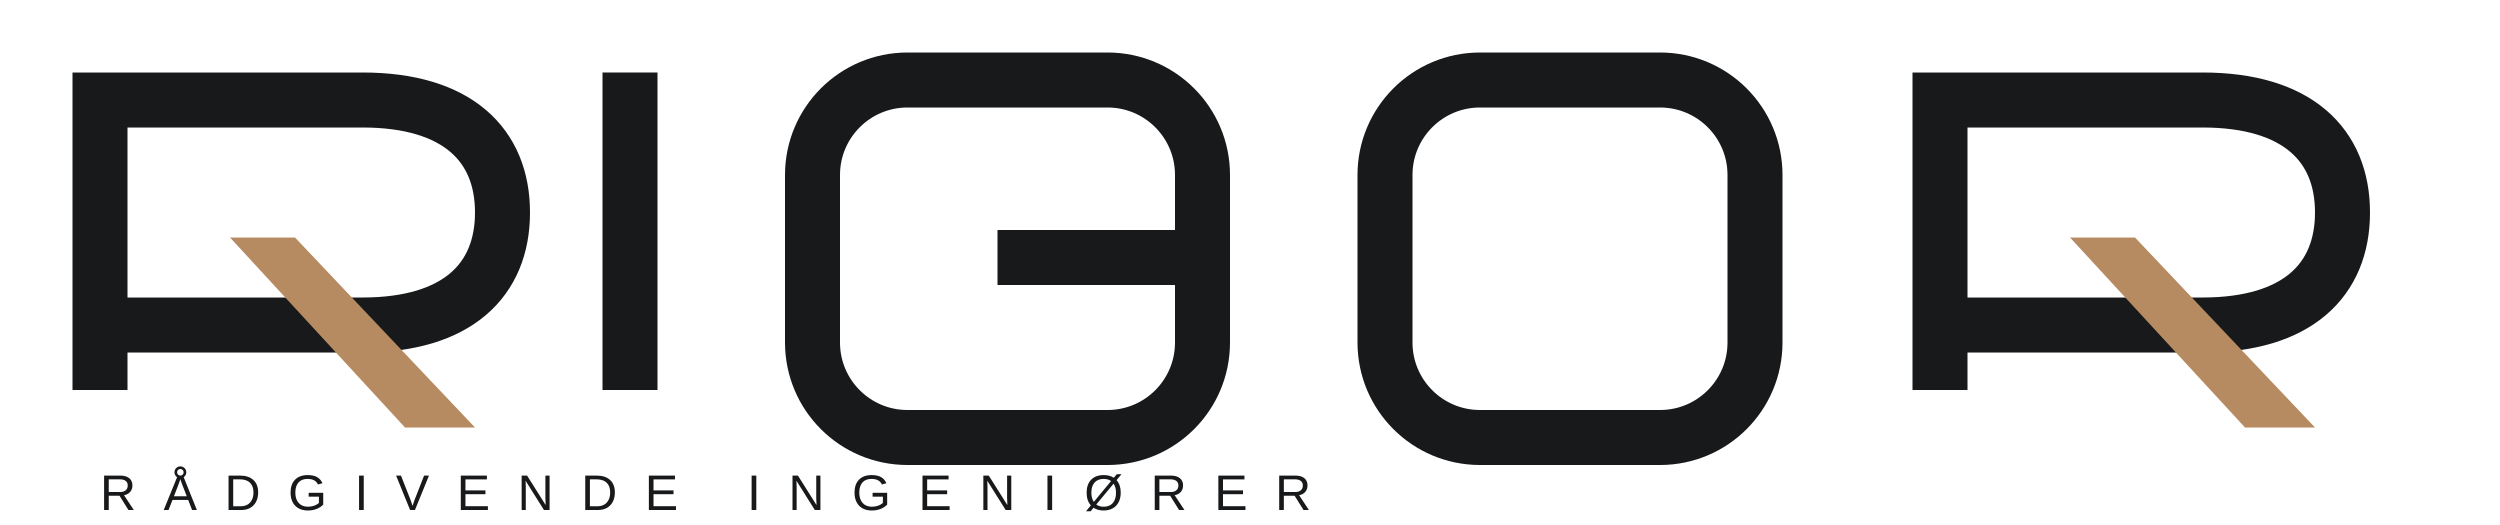
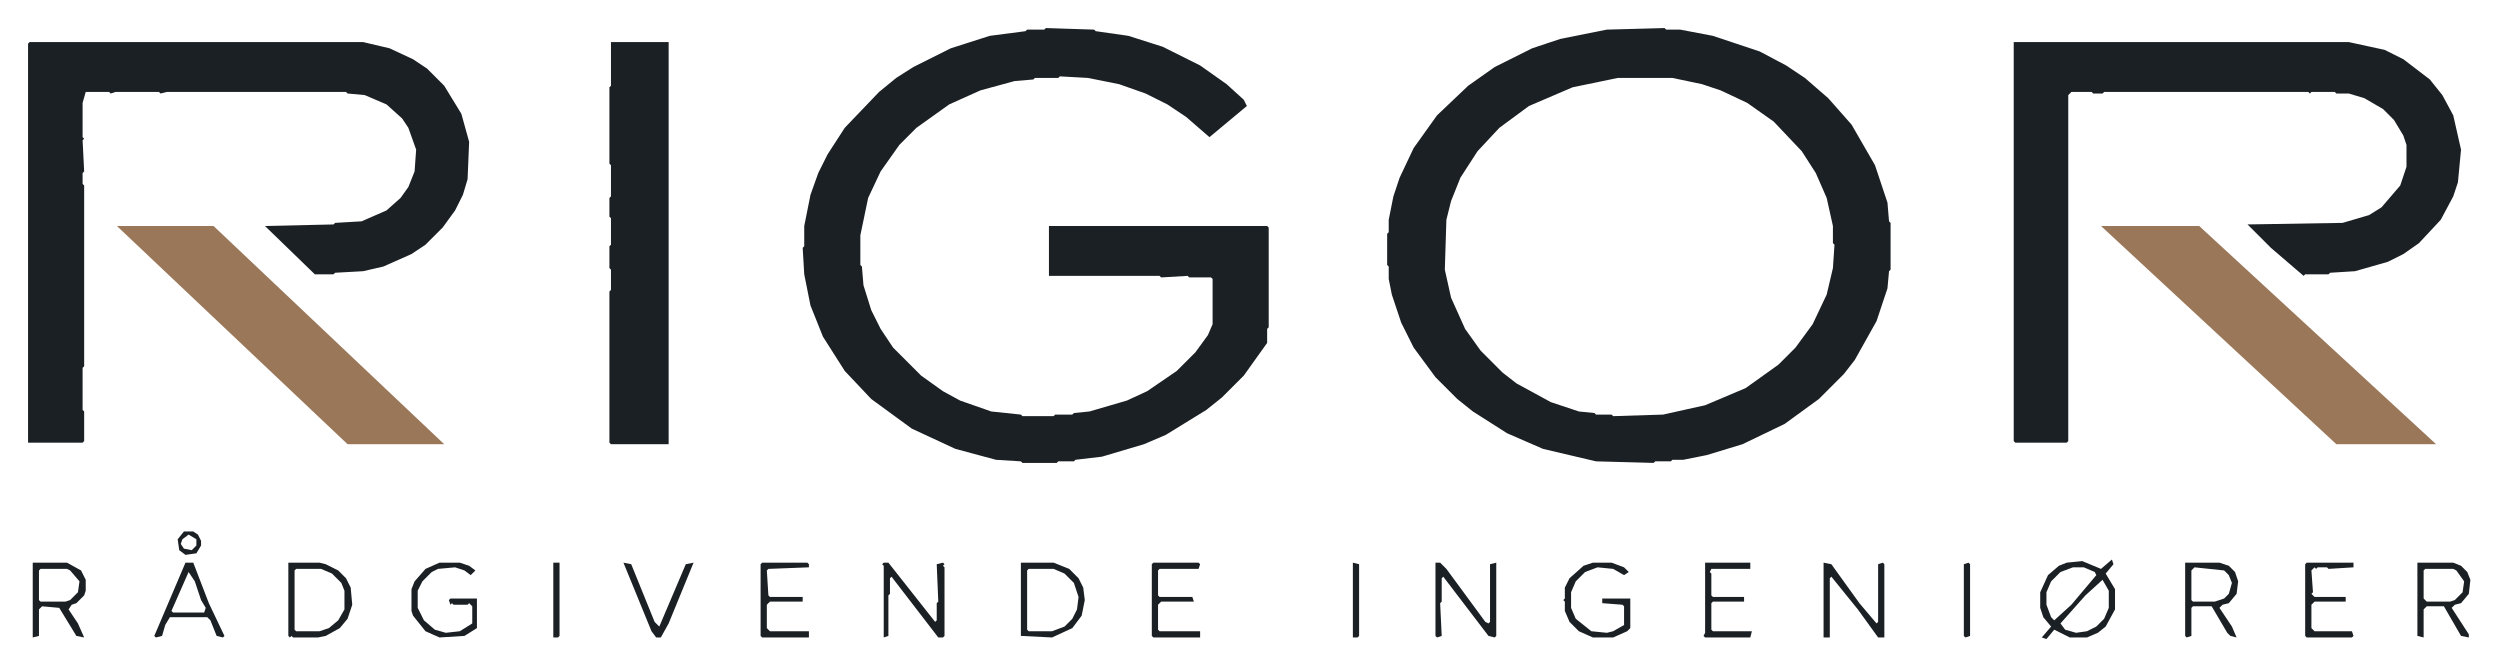
- <svg xmlns="http://www.w3.org/2000/svg" viewBox="0 0 1000 210" role="img" aria-labelledby="title desc">
-   <g fill="none" stroke="#17191b" stroke-width="22" stroke-linecap="square" stroke-linejoin="miter">
-     <path d="M40 40v105M40 40h105c38 0 56 18 56 45s-18 45-56 45H40" />
-     <path d="M252 40v105" />
-     <path d="M325 70c0-21 17-38 38-38h80c21 0 38 17 38 38v67c0 21-17 38-38 38h-80c-21 0-38-17-38-38z" />
-     <path d="M480 103h-70" />
-     <path d="M554 70c0-21 17-38 38-38h72c21 0 38 17 38 38v67c0 21-17 38-38 38h-72c-21 0-38-17-38-38z" />
-     <path d="M776 40v105M776 40h105c38 0 56 18 56 45s-18 45-56 45H776" />
-   </g>
-   <g fill="#b78b61">
-     <polygon points="92,95 118,95 190,171 162,171" />
-     <polygon points="828,95 854,95 926,171 898,171" />
-   </g>
-   <text x="40" y="204" fill="#17191b" font-family="Arial, Helvetica, sans-serif" font-size="20" letter-spacing="11">RÅDGIVENDE INGENIØRER</text>
+ <svg xmlns="http://www.w3.org/2000/svg" viewBox="174 195 1604 429" role="img" aria-label="RIGOR – Rådgivende ingeniører">
+   <path fill="#1b2024" fill-rule="evenodd" d="M1725,556 1725,603 1729,604 1729,586 1731,584 1742,584 1753,603 1758,604 1758,602 1747,585 1749,583 1753,582 1758,576 1759,567 1757,562 1753,558 1748,556ZM1729,561 1730,560 1748,560 1750,561 1755,568 1754,575 1749,580 1746,581 1731,581 1729,579ZM1654,556 1653,557 1653,603 1654,604 1683,604 1684,603 1683,600 1659,600 1657,598 1657,583 1659,581 1679,581 1679,578 1659,578 1657,576 1658,575 1657,561 1659,559 1660,560 1661,559 1667,559 1668,560 1684,559 1684,556ZM1576,556 1576,603 1577,604 1580,603 1580,585 1581,584 1593,584 1603,601 1605,603 1609,604 1606,597 1598,585 1600,583 1604,582 1609,576 1610,568 1608,562 1604,558 1598,556ZM1580,561 1582,559 1601,561 1604,564 1606,569 1604,576 1601,579 1595,581 1581,581 1580,580ZM1437,556 1434,557 1434,603 1435,604 1438,603 1438,557ZM1344,556 1344,604 1348,604 1348,566 1349,565 1366,586 1379,604 1383,604 1383,557 1382,556 1379,557 1379,594 1378,595 1367,582 1349,557ZM1268,556 1268,601 1267,603 1268,604 1297,604 1298,600 1273,600 1272,599 1272,582 1273,581 1293,581 1293,578 1273,578 1272,577 1272,563 1271,562 1272,560 1297,560 1297,556ZM1190,558 1181,566 1178,572 1178,579 1177,580 1178,581 1178,587 1181,594 1187,600 1196,604 1209,604 1218,600 1220,598 1220,579 1202,579 1202,582 1215,583 1216,584 1216,596 1209,600 1205,601 1195,600 1185,592 1182,585 1182,575 1185,568 1191,562 1199,559 1209,560 1216,564 1219,562 1216,559 1208,556 1196,556ZM1095,556 1095,603 1096,604 1099,603 1098,582 1099,581 1099,566 1100,565 1129,603 1133,604 1134,603 1134,556 1130,557 1130,594 1129,595 1127,594 1102,560 1098,556ZM1042,556 1042,604 1045,604 1046,603 1046,557ZM914,556 913,557 913,603 914,604 944,604 944,600 918,600 917,599 917,583 919,581 940,581 939,578 918,578 917,577 917,561 918,560 943,560 944,557 943,556ZM829,556 829,603 849,604 862,598 868,590 870,580 869,572 866,566 860,560 850,556ZM834,560 850,560 857,563 863,569 866,578 865,586 862,592 857,597 849,600 834,600 833,599 833,561ZM741,556 740,557 741,558 741,604 744,603 744,577 745,576 745,566 746,565 776,604 779,604 780,603 780,559 779,558 780,557 779,556 775,557 776,581 775,582 775,593 774,594 744,556ZM663,556 662,557 662,603 663,604 693,604 693,600 668,600 666,598 666,583 668,581 689,581 689,578 668,578 667,577 666,561 667,560 693,559 693,557 692,556ZM574,556 592,600 595,604 598,604 603,595 619,556 614,557 597,597 594,594 579,557ZM529,556 529,604 532,604 533,603 533,556ZM447,560 440,568 438,573 438,587 439,590 447,600 456,604 472,603 480,598 480,579 463,579 462,580 463,583 464,582 465,583 474,583 475,582 477,584 477,595 469,600 460,601 453,599 446,593 442,585 442,574 445,568 451,562 455,560 466,559 472,561 476,564 479,561 475,558 469,556 456,556ZM359,556 359,603 360,604 361,603 362,604 378,604 383,603 392,598 397,592 400,583 399,572 396,566 391,561 383,557 379,556ZM364,560 380,560 387,563 393,569 395,574 395,586 391,593 385,598 379,600 364,600 363,599 363,561ZM293,556 273,603 274,604 278,603 280,596 283,591 307,591 309,593 313,603 317,604 318,603 308,582 298,556ZM295,562 299,568 303,580 306,585 305,588 285,588 284,587ZM195,556 195,604 199,603 199,586 201,584 212,585 223,603 228,604 224,595 218,586 220,583 223,582 228,577 229,574 229,567 226,561 217,556ZM199,561 200,560 217,560 219,561 225,568 224,575 219,580 216,581 200,581 199,580ZM1529,554 1522,560 1510,555 1500,556 1495,558 1488,564 1483,575 1483,585 1485,591 1490,597 1484,604 1487,605 1492,599 1502,604 1513,604 1520,601 1525,597 1531,586 1531,573 1525,563 1530,557ZM1523,567 1527,574 1527,585 1524,592 1519,597 1513,600 1506,601 1499,599 1496,595 1512,577ZM1518,562 1519,564 1503,583 1492,593 1490,591 1487,583 1487,575 1490,568 1496,562 1504,559 1511,559ZM292,536 288,541 289,548 293,551 300,550 303,545 303,542 301,538 298,536ZM295,538 300,541 300,545 297,548 292,547 290,544 291,541ZM1466,478 1467,479 1500,479 1501,478 1501,256 1503,254 1516,254 1517,255 1523,255 1524,254 1655,254 1656,255 1657,254 1672,254 1673,255 1681,255 1691,258 1703,265 1710,272 1716,282 1718,288 1718,302 1714,314 1702,328 1694,333 1677,338 1616,339 1631,354 1652,372 1653,371 1668,371 1669,370 1685,369 1706,363 1716,358 1726,351 1740,336 1748,321 1751,312 1753,291 1748,269 1741,256 1733,246 1716,233 1704,227 1681,222 1466,222ZM566,222 566,250 565,251 565,300 566,301 566,321 565,322 565,334 566,335 566,352 565,353 565,367 566,368 566,381 565,382 565,479 566,480 603,480 603,222ZM192,479 227,479 228,478 228,459 227,458 227,431 228,430 228,314 227,313 227,306 228,305 227,285 228,284 227,283 227,261 229,254 244,254 245,255 248,254 276,254 277,255 281,254 396,254 397,255 408,256 422,262 432,271 436,277 441,291 440,305 436,315 431,322 422,330 406,337 389,338 388,339 344,340 376,371 388,371 389,370 407,369 420,366 438,358 447,352 458,341 466,330 471,320 474,310 475,286 470,268 459,250 448,239 439,233 424,226 407,222 193,222 192,223ZM1205,214 1175,220 1157,226 1133,238 1116,250 1096,269 1081,290 1072,309 1068,321 1065,336 1065,344 1064,345 1064,365 1065,366 1065,374 1067,384 1073,402 1081,418 1095,437 1109,451 1119,459 1141,473 1164,483 1198,491 1235,492 1236,491 1246,491 1247,490 1254,490 1269,487 1292,480 1319,467 1341,451 1357,435 1364,426 1378,401 1385,380 1386,369 1387,368 1387,338 1386,337 1385,325 1377,301 1362,275 1347,258 1332,245 1320,237 1303,228 1273,218 1252,214 1243,214 1242,213ZM1183,251 1212,245 1247,245 1266,249 1278,253 1295,261 1312,273 1330,292 1339,306 1346,322 1350,340 1350,351 1351,352 1350,367 1346,384 1337,403 1326,418 1315,429 1294,444 1268,455 1241,461 1209,462 1208,461 1198,461 1197,460 1187,459 1169,453 1147,441 1138,434 1124,420 1114,406 1105,386 1101,368 1102,336 1105,324 1111,309 1122,292 1136,277 1155,263ZM898,218 877,215 876,214 845,213 844,214 833,214 832,215 809,218 784,226 760,238 749,245 738,254 716,277 705,294 699,306 694,320 690,340 690,353 689,354 690,371 694,391 702,411 716,433 733,451 759,470 787,483 813,490 829,491 830,492 852,492 853,491 863,491 864,490 881,488 908,480 922,474 948,458 958,450 972,436 987,415 987,406 988,405 988,341 987,340 847,340 847,372 918,372 919,373 936,372 937,373 951,373 952,374 952,403 949,410 941,421 929,433 910,446 897,452 873,459 863,460 862,461 851,461 850,462 830,462 829,461 810,459 790,452 779,446 765,436 747,418 739,406 733,394 728,378 727,366 726,365 726,346 731,322 739,305 751,288 762,277 783,262 803,253 825,247 837,246 838,245 853,245 854,244 872,245 892,249 909,255 923,262 935,270 950,283 974,263 972,259 961,249 944,237 920,225Z" />
+   <path fill="#9a7758" fill-rule="evenodd" d="M1522,340 1673,480 1737,480 1585,340ZM249,340 397,480 459,480 311,340Z" />
</svg>
